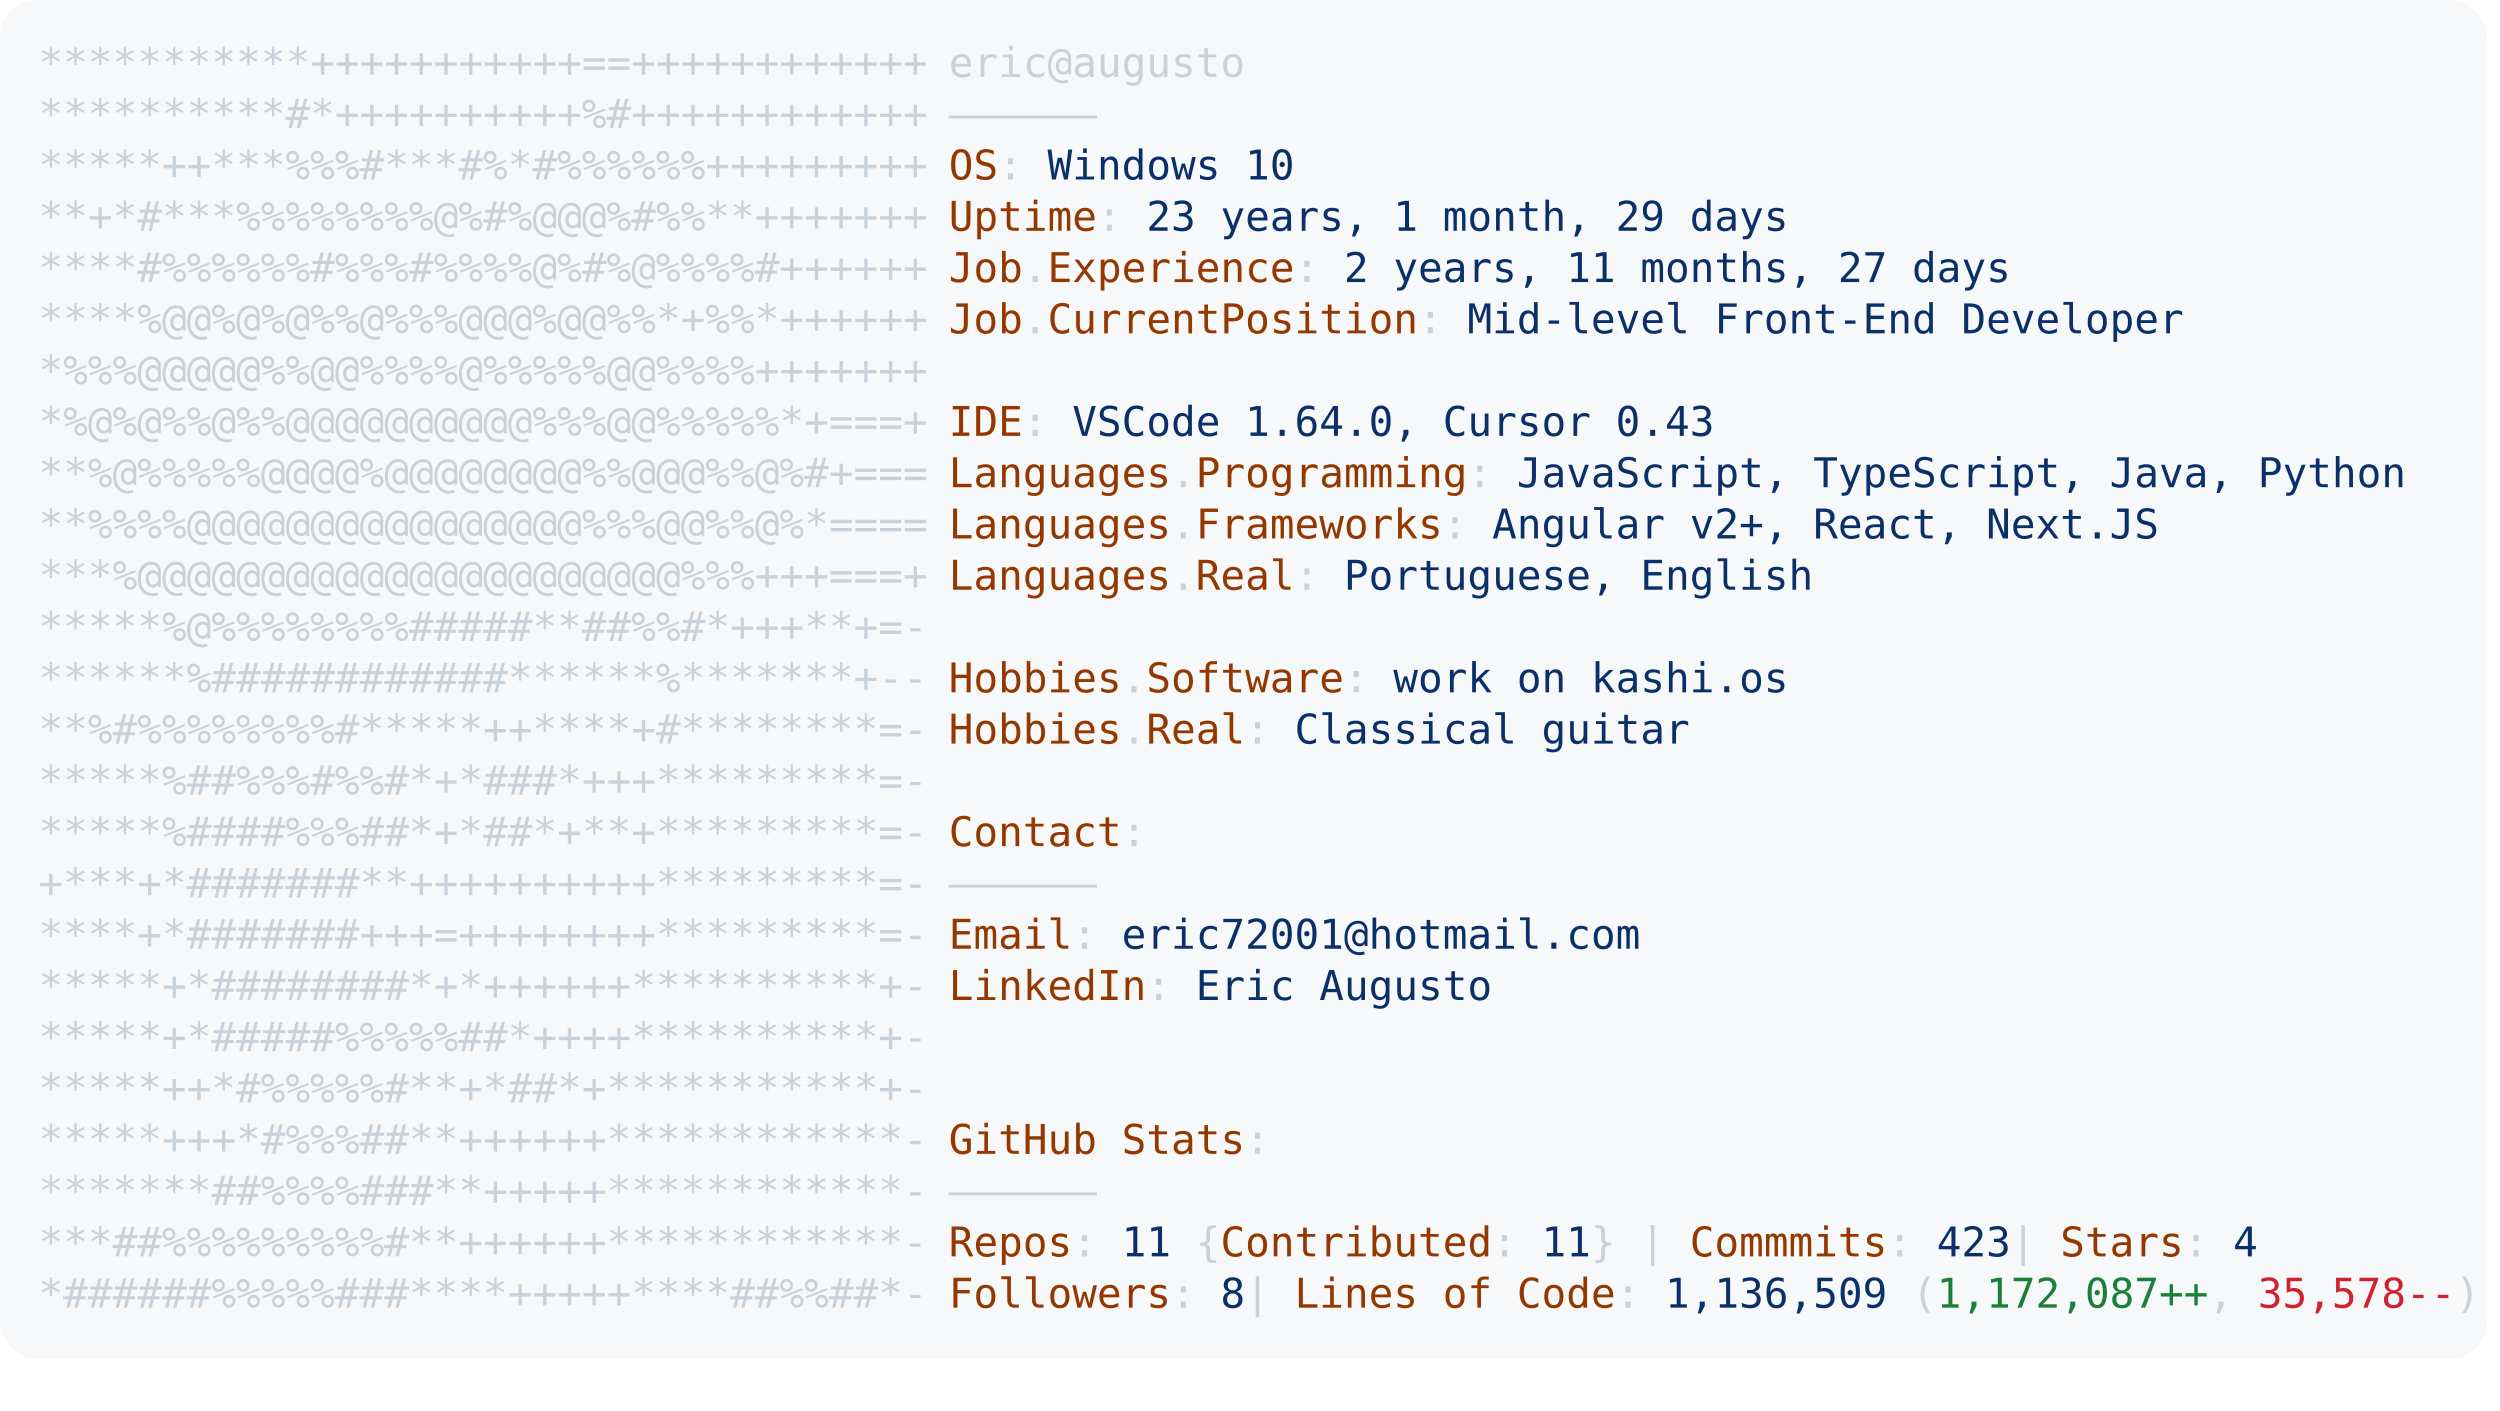
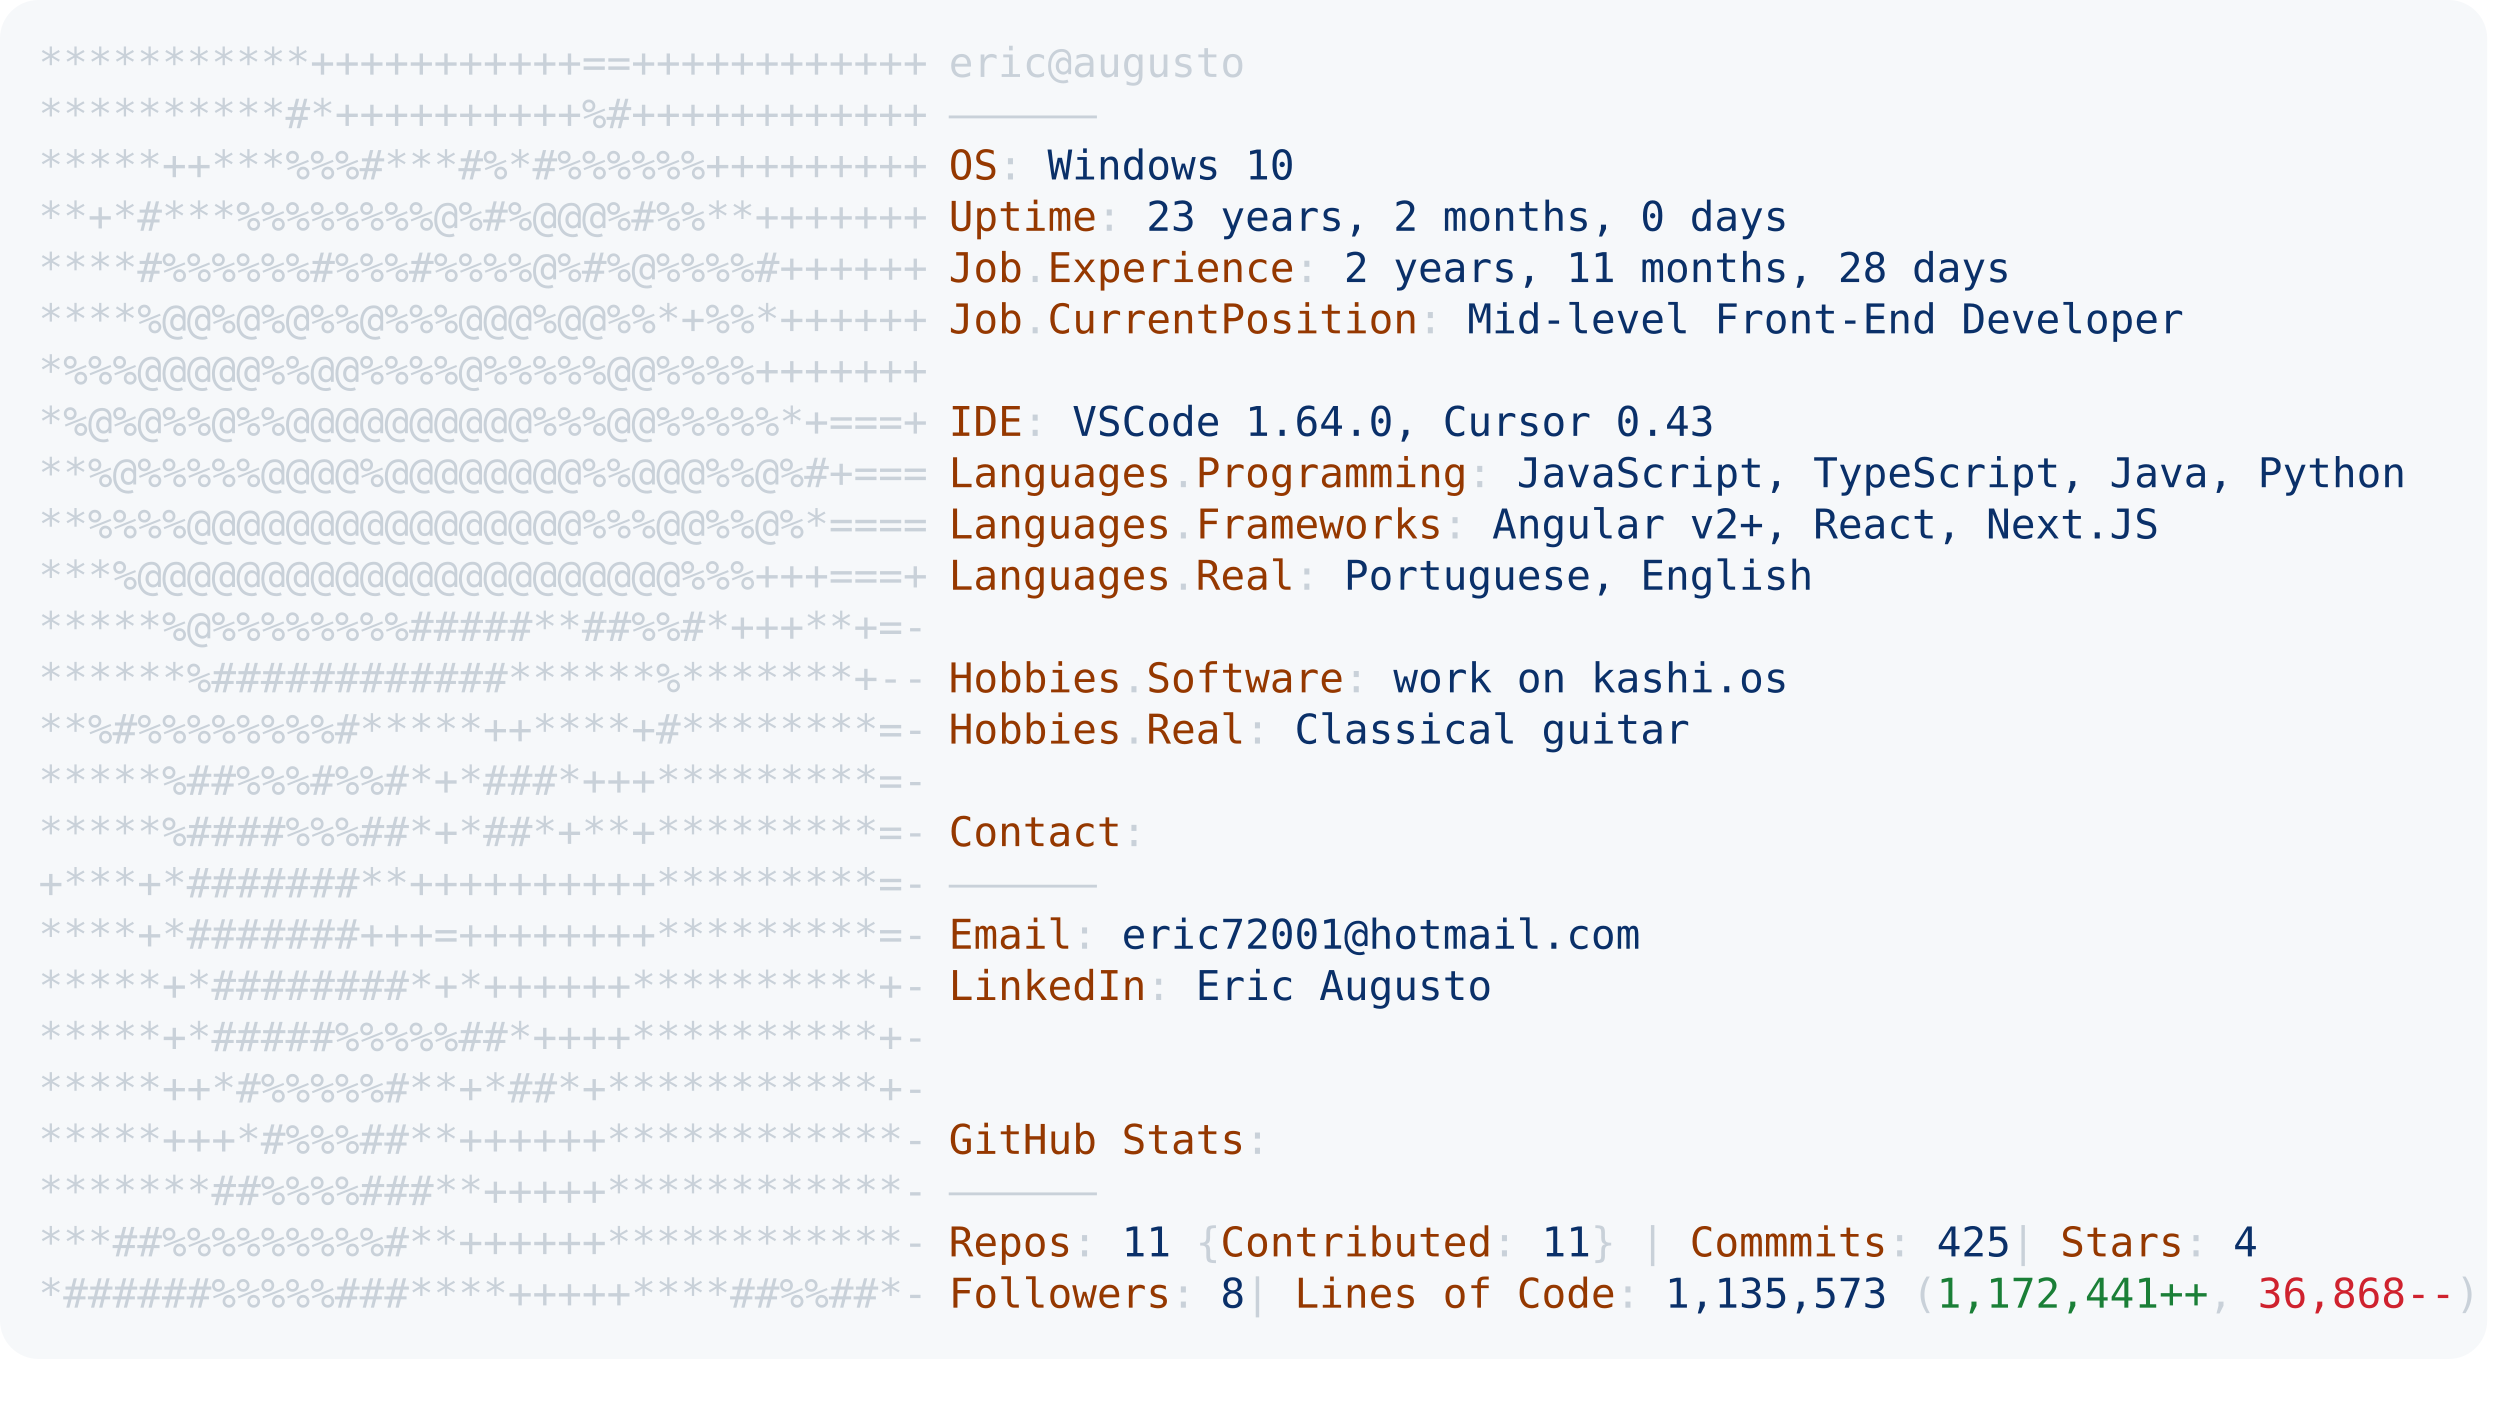
<svg xmlns="http://www.w3.org/2000/svg" font-family="Andale Mono,AndaleMono,Consolas,monospace" width="975px" height="550px" font-size="16px">
  <style>
.keyColor {fill: #953800;}
.valueColor {fill: #0a3069;}
.addColor {fill: #1a7f37;}
.delColor {fill: #cf222e;}
.commentColor {fill: #8b949e;}
text, tspan {white-space: pre;}
</style>
  <rect width="970px" height="530px" fill="#f6f8fa" rx="15" />
  <text x="15" y="30" fill="#c9d1d9" class="ascii">
    <tspan x="15" y="30">***********+++++++++++==++++++++++++</tspan>
    <tspan x="15" y="50">**********#*++++++++++%#++++++++++++</tspan>
    <tspan x="15" y="70">*****++***%%%#***#%*#%%%%%%+++++++++</tspan>
    <tspan x="15" y="90">**+*#***%%%%%%%%@%#%@@@%#%%**+++++++</tspan>
    <tspan x="15" y="110">****#%%%%%%#%%%#%%%%@%#%@%%%%#++++++</tspan>
    <tspan x="15" y="130">****%@@%@%@%%@%%%@@@%@@%%*+%%*++++++</tspan>
    <tspan x="15" y="150">*%%%@@@@@%%@@%%%%@%%%%%@@%%%%+++++++</tspan>
    <tspan x="15" y="170">*%@%@%%@%%@@@@@@@@@@%%%@@%%%%%*+===+</tspan>
    <tspan x="15" y="190">**%@%%%%%@@@@%@@@@@@@@%%@@@%%@%#+===</tspan>
    <tspan x="15" y="210">**%%%%@@@@@@@@@@@@@@@@%%%@@%%@%*====</tspan>
    <tspan x="15" y="230">***%@@@@@@@@@@@@@@@@@@@@@@%%%+++===+</tspan>
    <tspan x="15" y="250">*****%@%%%%%%%%#####**##%%#*+++**+=-</tspan>
    <tspan x="15" y="270">******%############******%*******+--</tspan>
    <tspan x="15" y="290">**%#%%%%%%%%#*****++****+#********=-</tspan>
    <tspan x="15" y="310">*****%##%%%#%%#*+*###*+++*********=-</tspan>
    <tspan x="15" y="330">*****%####%%%##*+*##*+**+*********=-</tspan>
    <tspan x="15" y="350">+***+*#######**++++++++++*********=-</tspan>
    <tspan x="15" y="370">****+*#######+++=++++++++*********=-</tspan>
    <tspan x="15" y="390">*****+*########*+*++++++**********+-</tspan>
    <tspan x="15" y="410">*****+*#####%%%%%##*++++**********+-</tspan>
    <tspan x="15" y="430">*****++*#%%%%%#**+*##*+***********+-</tspan>
    <tspan x="15" y="450">*****+++*#%%%##**++++++************-</tspan>
    <tspan x="15" y="470">*******##%%%%###**+++++************-</tspan>
    <tspan x="15" y="490">***##%%%%%%%%%#**++++++************-</tspan>
    <tspan x="15" y="510">*######%%%%%###****+++++****##%%##*-</tspan>
  </text>
  <text x="370" y="30" fill="#c9d1d9">
    <tspan x="370" y="30">eric@augusto</tspan>
    <tspan x="370" y="50">——————</tspan>
    <tspan x="370" y="70" class="keyColor">OS</tspan>: <tspan class="valueColor">Windows 10</tspan>
-     <tspan x="370" y="90" class="keyColor">Uptime</tspan>: <tspan class="valueColor">23 years, 1 month, 29 days</tspan>
-     <tspan x="370" y="110" class="keyColor">Job</tspan>.<tspan class="keyColor">Experience</tspan>: <tspan class="valueColor">2 years, 11 months, 27 days</tspan>
+     <tspan x="370" y="90" class="keyColor">Uptime</tspan>: <tspan class="valueColor">23 years, 2 months, 0 days</tspan>
+     <tspan x="370" y="110" class="keyColor">Job</tspan>.<tspan class="keyColor">Experience</tspan>: <tspan class="valueColor">2 years, 11 months, 28 days</tspan>
    <tspan x="370" y="130" class="keyColor">Job</tspan>.<tspan class="keyColor">CurrentPosition</tspan>: <tspan class="valueColor">Mid-level Front-End Developer</tspan>
    <tspan x="370" y="170" class="keyColor">IDE</tspan>: <tspan class="valueColor">VSCode 1.64.0, Cursor 0.43</tspan>
    <tspan x="370" y="190" class="keyColor">Languages</tspan>.<tspan class="keyColor">Programming</tspan>: <tspan class="valueColor">JavaScript, TypeScript, Java, Python</tspan>
    <tspan x="370" y="210" class="keyColor">Languages</tspan>.<tspan class="keyColor">Frameworks</tspan>: <tspan class="valueColor">Angular v2+, React, Next.JS</tspan>
    <tspan x="370" y="230" class="keyColor">Languages</tspan>.<tspan class="keyColor">Real</tspan>: <tspan class="valueColor">Portuguese, English</tspan>
    <tspan x="370" y="270" class="keyColor">Hobbies</tspan>.<tspan class="keyColor">Software</tspan>: <tspan class="valueColor">work on kashi.os </tspan>
    <tspan x="370" y="290" class="keyColor">Hobbies</tspan>.<tspan class="keyColor">Real</tspan>: <tspan class="valueColor">Classical guitar</tspan>
    <tspan x="370" y="330" class="keyColor">Contact</tspan>:
<tspan x="370" y="350">——————</tspan>
    <tspan x="370" y="370" class="keyColor">Email</tspan>: <tspan class="valueColor">eric72001@hotmail.com</tspan>
    <tspan x="370" y="390" class="keyColor">LinkedIn</tspan>: <tspan class="valueColor"> Eric Augusto</tspan>
    <tspan x="370" y="450" class="keyColor">GitHub Stats</tspan>:
<tspan x="370" y="470">——————</tspan>
-     <tspan x="370" y="490" class="keyColor">Repos</tspan>: <tspan class="valueColor">11</tspan> {<tspan class="keyColor">Contributed</tspan>: <tspan class="valueColor">11</tspan>}  | <tspan class="keyColor">Commmits</tspan>: <tspan class="valueColor">423    </tspan>| <tspan class="keyColor">Stars</tspan>: <tspan class="valueColor">4</tspan>
-     <tspan x="370" y="510" class="keyColor">Followers</tspan>: <tspan class="valueColor">8   </tspan>| <tspan class="keyColor">Lines of Code</tspan>: <tspan class="valueColor">1,136,509</tspan> (<tspan class="addColor">1,172,087++</tspan>, <tspan class="delColor">35,578--</tspan>)
+     <tspan x="370" y="490" class="keyColor">Repos</tspan>: <tspan class="valueColor">11</tspan> {<tspan class="keyColor">Contributed</tspan>: <tspan class="valueColor">11</tspan>}  | <tspan class="keyColor">Commmits</tspan>: <tspan class="valueColor">425    </tspan>| <tspan class="keyColor">Stars</tspan>: <tspan class="valueColor">4</tspan>
+     <tspan x="370" y="510" class="keyColor">Followers</tspan>: <tspan class="valueColor">8   </tspan>| <tspan class="keyColor">Lines of Code</tspan>: <tspan class="valueColor">1,135,573</tspan> (<tspan class="addColor">1,172,441++</tspan>, <tspan class="delColor">36,868--</tspan>)
</text>
</svg>
